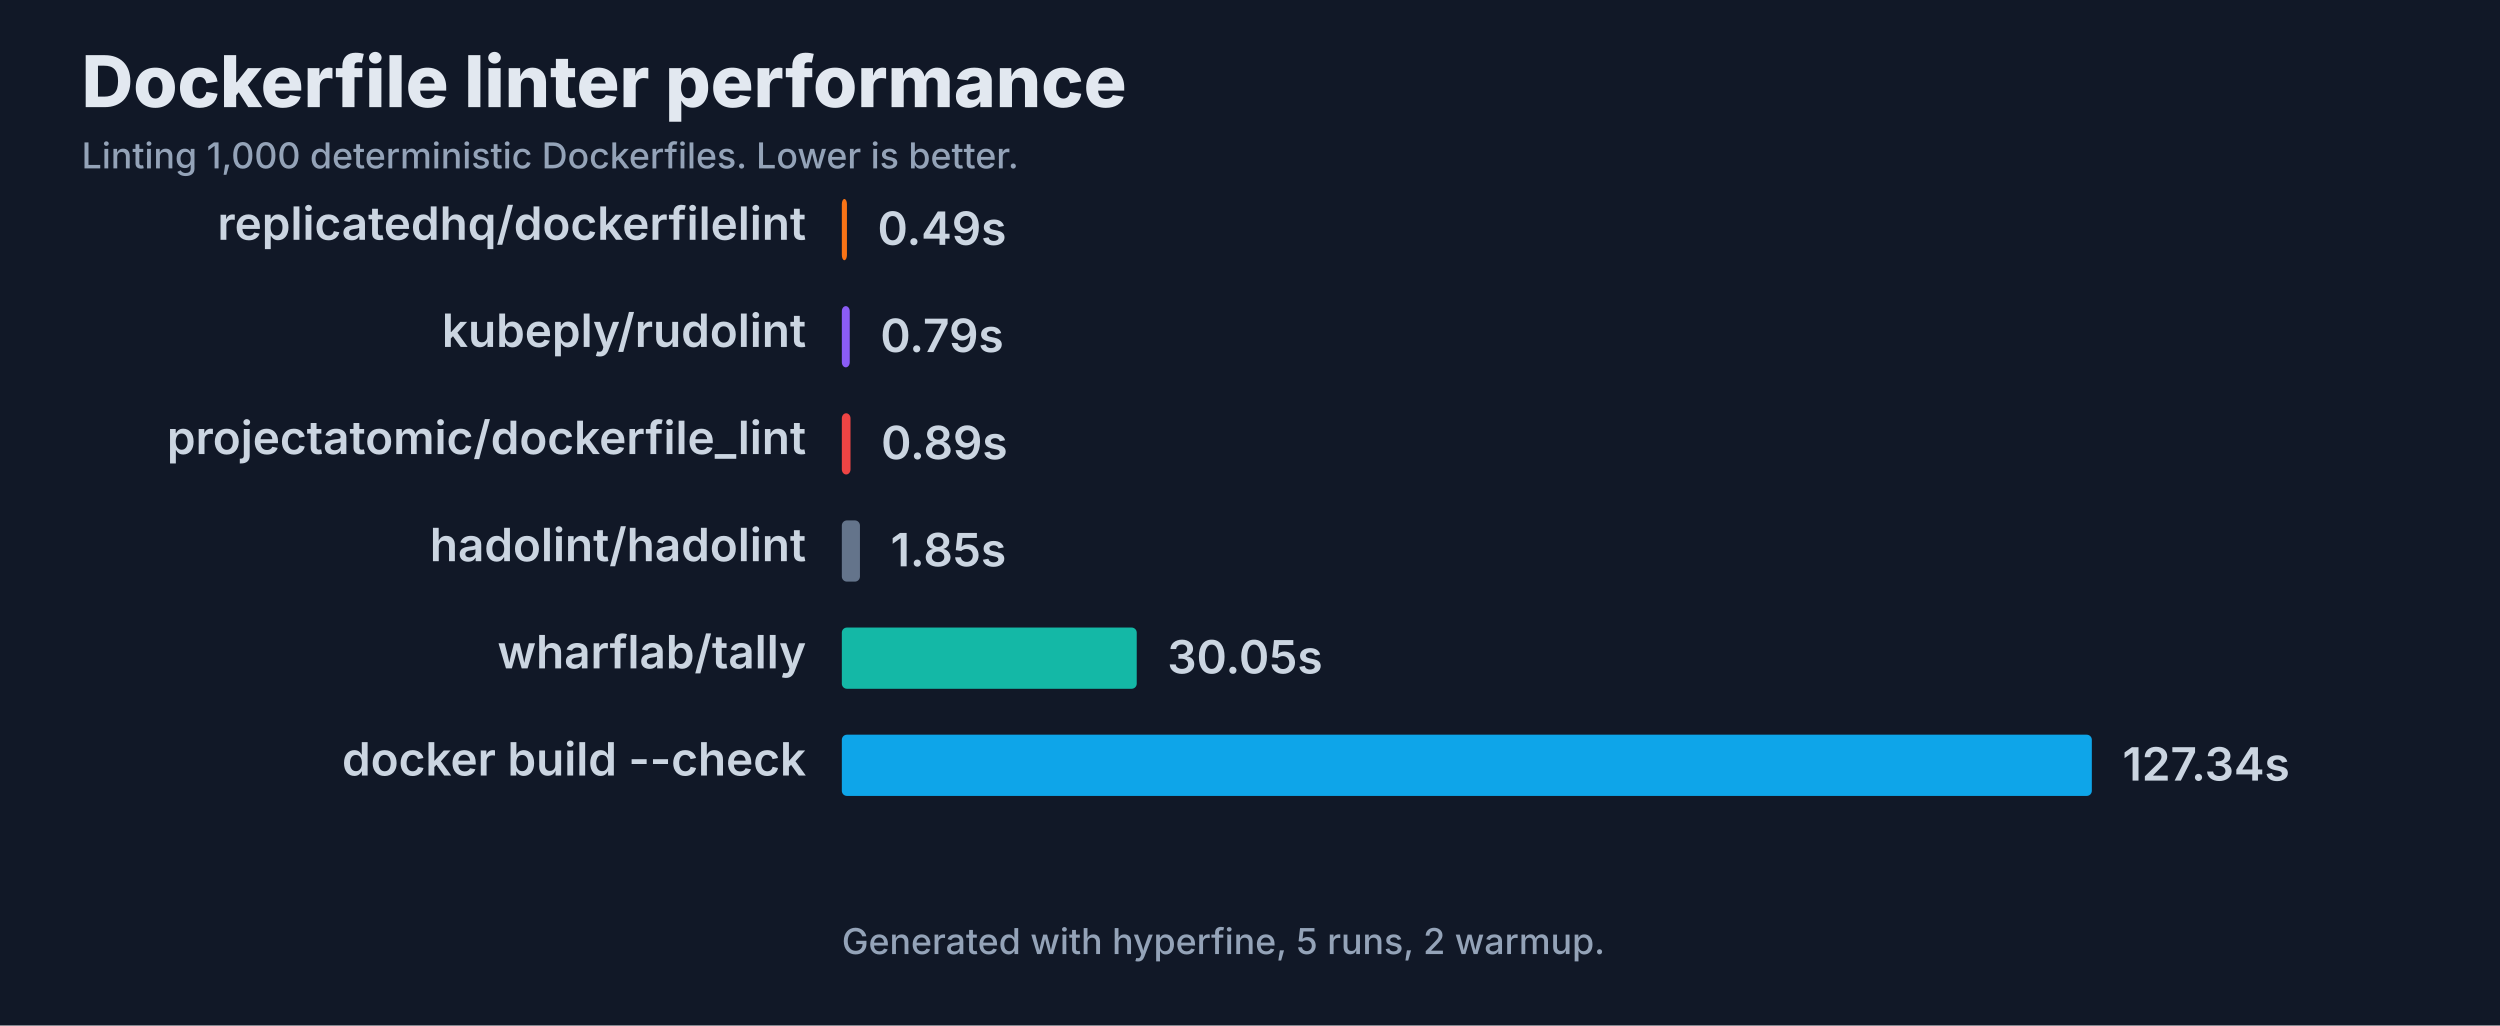
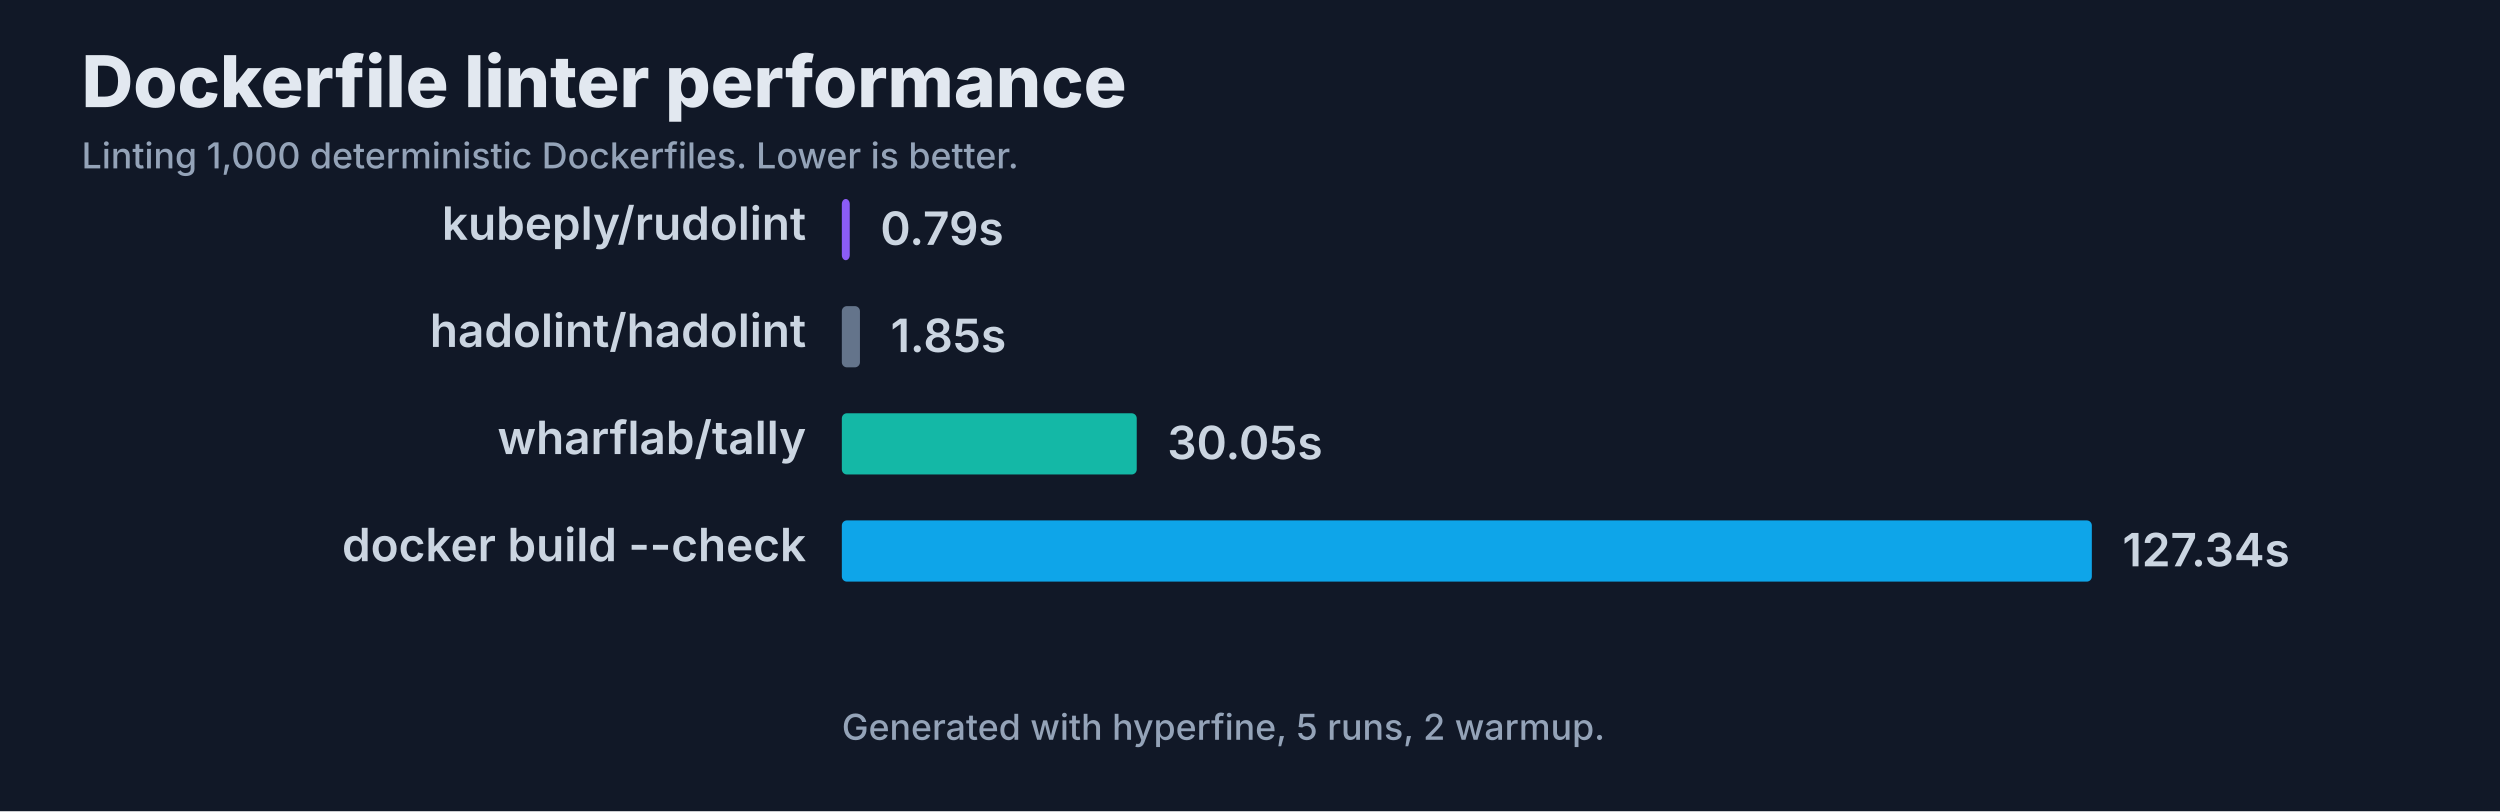
- <svg xmlns="http://www.w3.org/2000/svg" width="980" height="402" viewBox="0 0 980 402" role="img" aria-labelledby="title desc">
+ <svg xmlns="http://www.w3.org/2000/svg" width="980" height="318" viewBox="0 0 980 318" role="img" aria-labelledby="title desc">
  <style>
    text { fill: #cbd5e1; font: 600 18px ui-sans-serif, system-ui, -apple-system, BlinkMacSystemFont, "Segoe UI", sans-serif; }
    .small { fill: #94a3b8; font-size: 14px; font-weight: 500; }
    .title { fill: #e2e8f0; font-size: 28px; font-weight: 800; }
  </style>
  <rect width="100%" height="100%" fill="#111827" />
  <text class="title" x="32" y="42">Dockerfile linter performance</text>
  <text class="small" x="32" y="66">Linting 1,000 deterministic Dockerfiles. Lower is better.</text>
-   <text x="316" y="94" text-anchor="end">replicatedhq/dockerfilelint</text>
-   <rect x="330" y="78" width="2.0" height="24" rx="2" fill="#f97316" />
-   <text x="344.0" y="96">0.49s</text>
-   <text x="316" y="136" text-anchor="end">kubeply/rudolint</text>
-   <rect x="330" y="120" width="3.1" height="24" rx="2" fill="#8b5cf6" />
-   <text x="345.1" y="138">0.79s</text>
-   <text x="316" y="178" text-anchor="end">projectatomic/dockerfile_lint</text>
-   <rect x="330" y="162" width="3.4" height="24" rx="2" fill="#ef4444" />
-   <text x="345.4" y="180">0.89s</text>
-   <text x="316" y="220" text-anchor="end">hadolint/hadolint</text>
-   <rect x="330" y="204" width="7.1" height="24" rx="2" fill="#64748b" />
-   <text x="349.1" y="222">1.85s</text>
-   <text x="316" y="262" text-anchor="end">wharflab/tally</text>
-   <rect x="330" y="246" width="115.6" height="24" rx="2" fill="#14b8a6" />
-   <text x="457.6" y="264">30.05s</text>
-   <text x="316" y="304" text-anchor="end">docker build --check</text>
-   <rect x="330" y="288" width="490.0" height="24" rx="2" fill="#0ea5e9" />
-   <text x="832.0" y="306">127.34s</text>
-   <text class="small" x="330" y="374">Generated with hyperfine, 5 runs, 2 warmup.</text>
+   <text x="316" y="94" text-anchor="end">kubeply/rudolint</text>
+   <rect x="330" y="78" width="3.1" height="24" rx="2" fill="#8b5cf6" />
+   <text x="345.1" y="96">0.79s</text>
+   <text x="316" y="136" text-anchor="end">hadolint/hadolint</text>
+   <rect x="330" y="120" width="7.1" height="24" rx="2" fill="#64748b" />
+   <text x="349.1" y="138">1.85s</text>
+   <text x="316" y="178" text-anchor="end">wharflab/tally</text>
+   <rect x="330" y="162" width="115.6" height="24" rx="2" fill="#14b8a6" />
+   <text x="457.6" y="180">30.05s</text>
+   <text x="316" y="220" text-anchor="end">docker build --check</text>
+   <rect x="330" y="204" width="490.0" height="24" rx="2" fill="#0ea5e9" />
+   <text x="832.0" y="222">127.34s</text>
+   <text class="small" x="330" y="290">Generated with hyperfine, 5 runs, 2 warmup.</text>
</svg>
